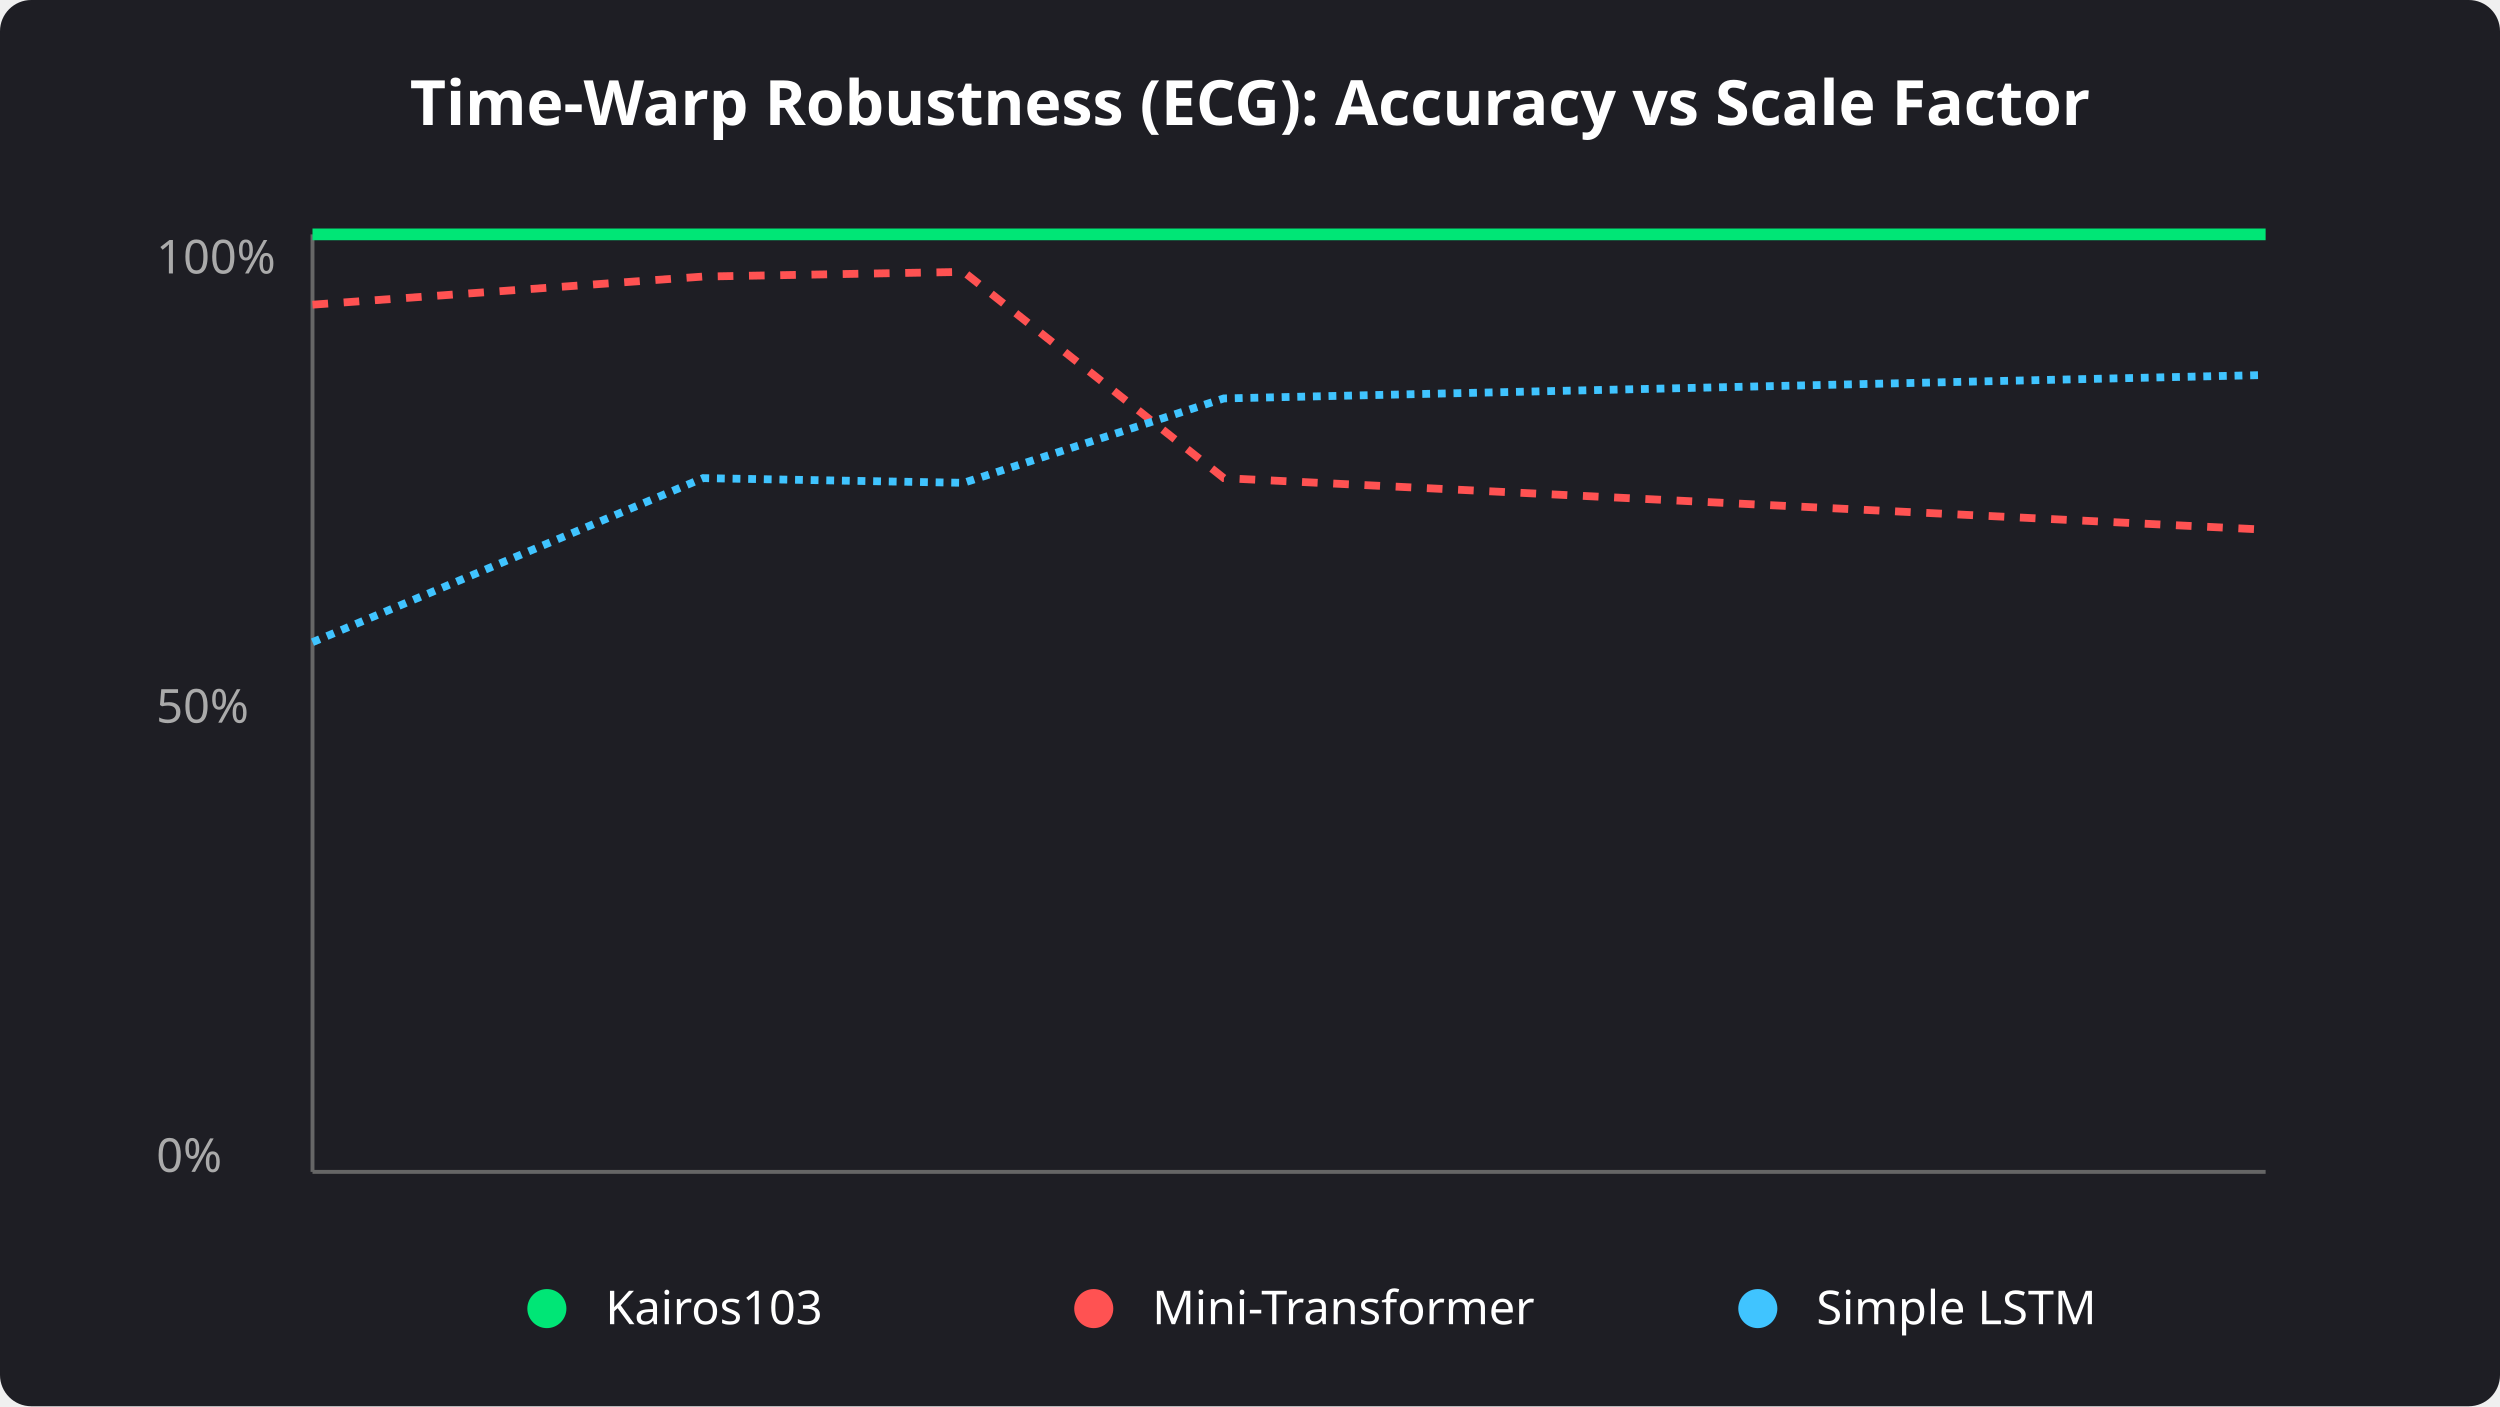
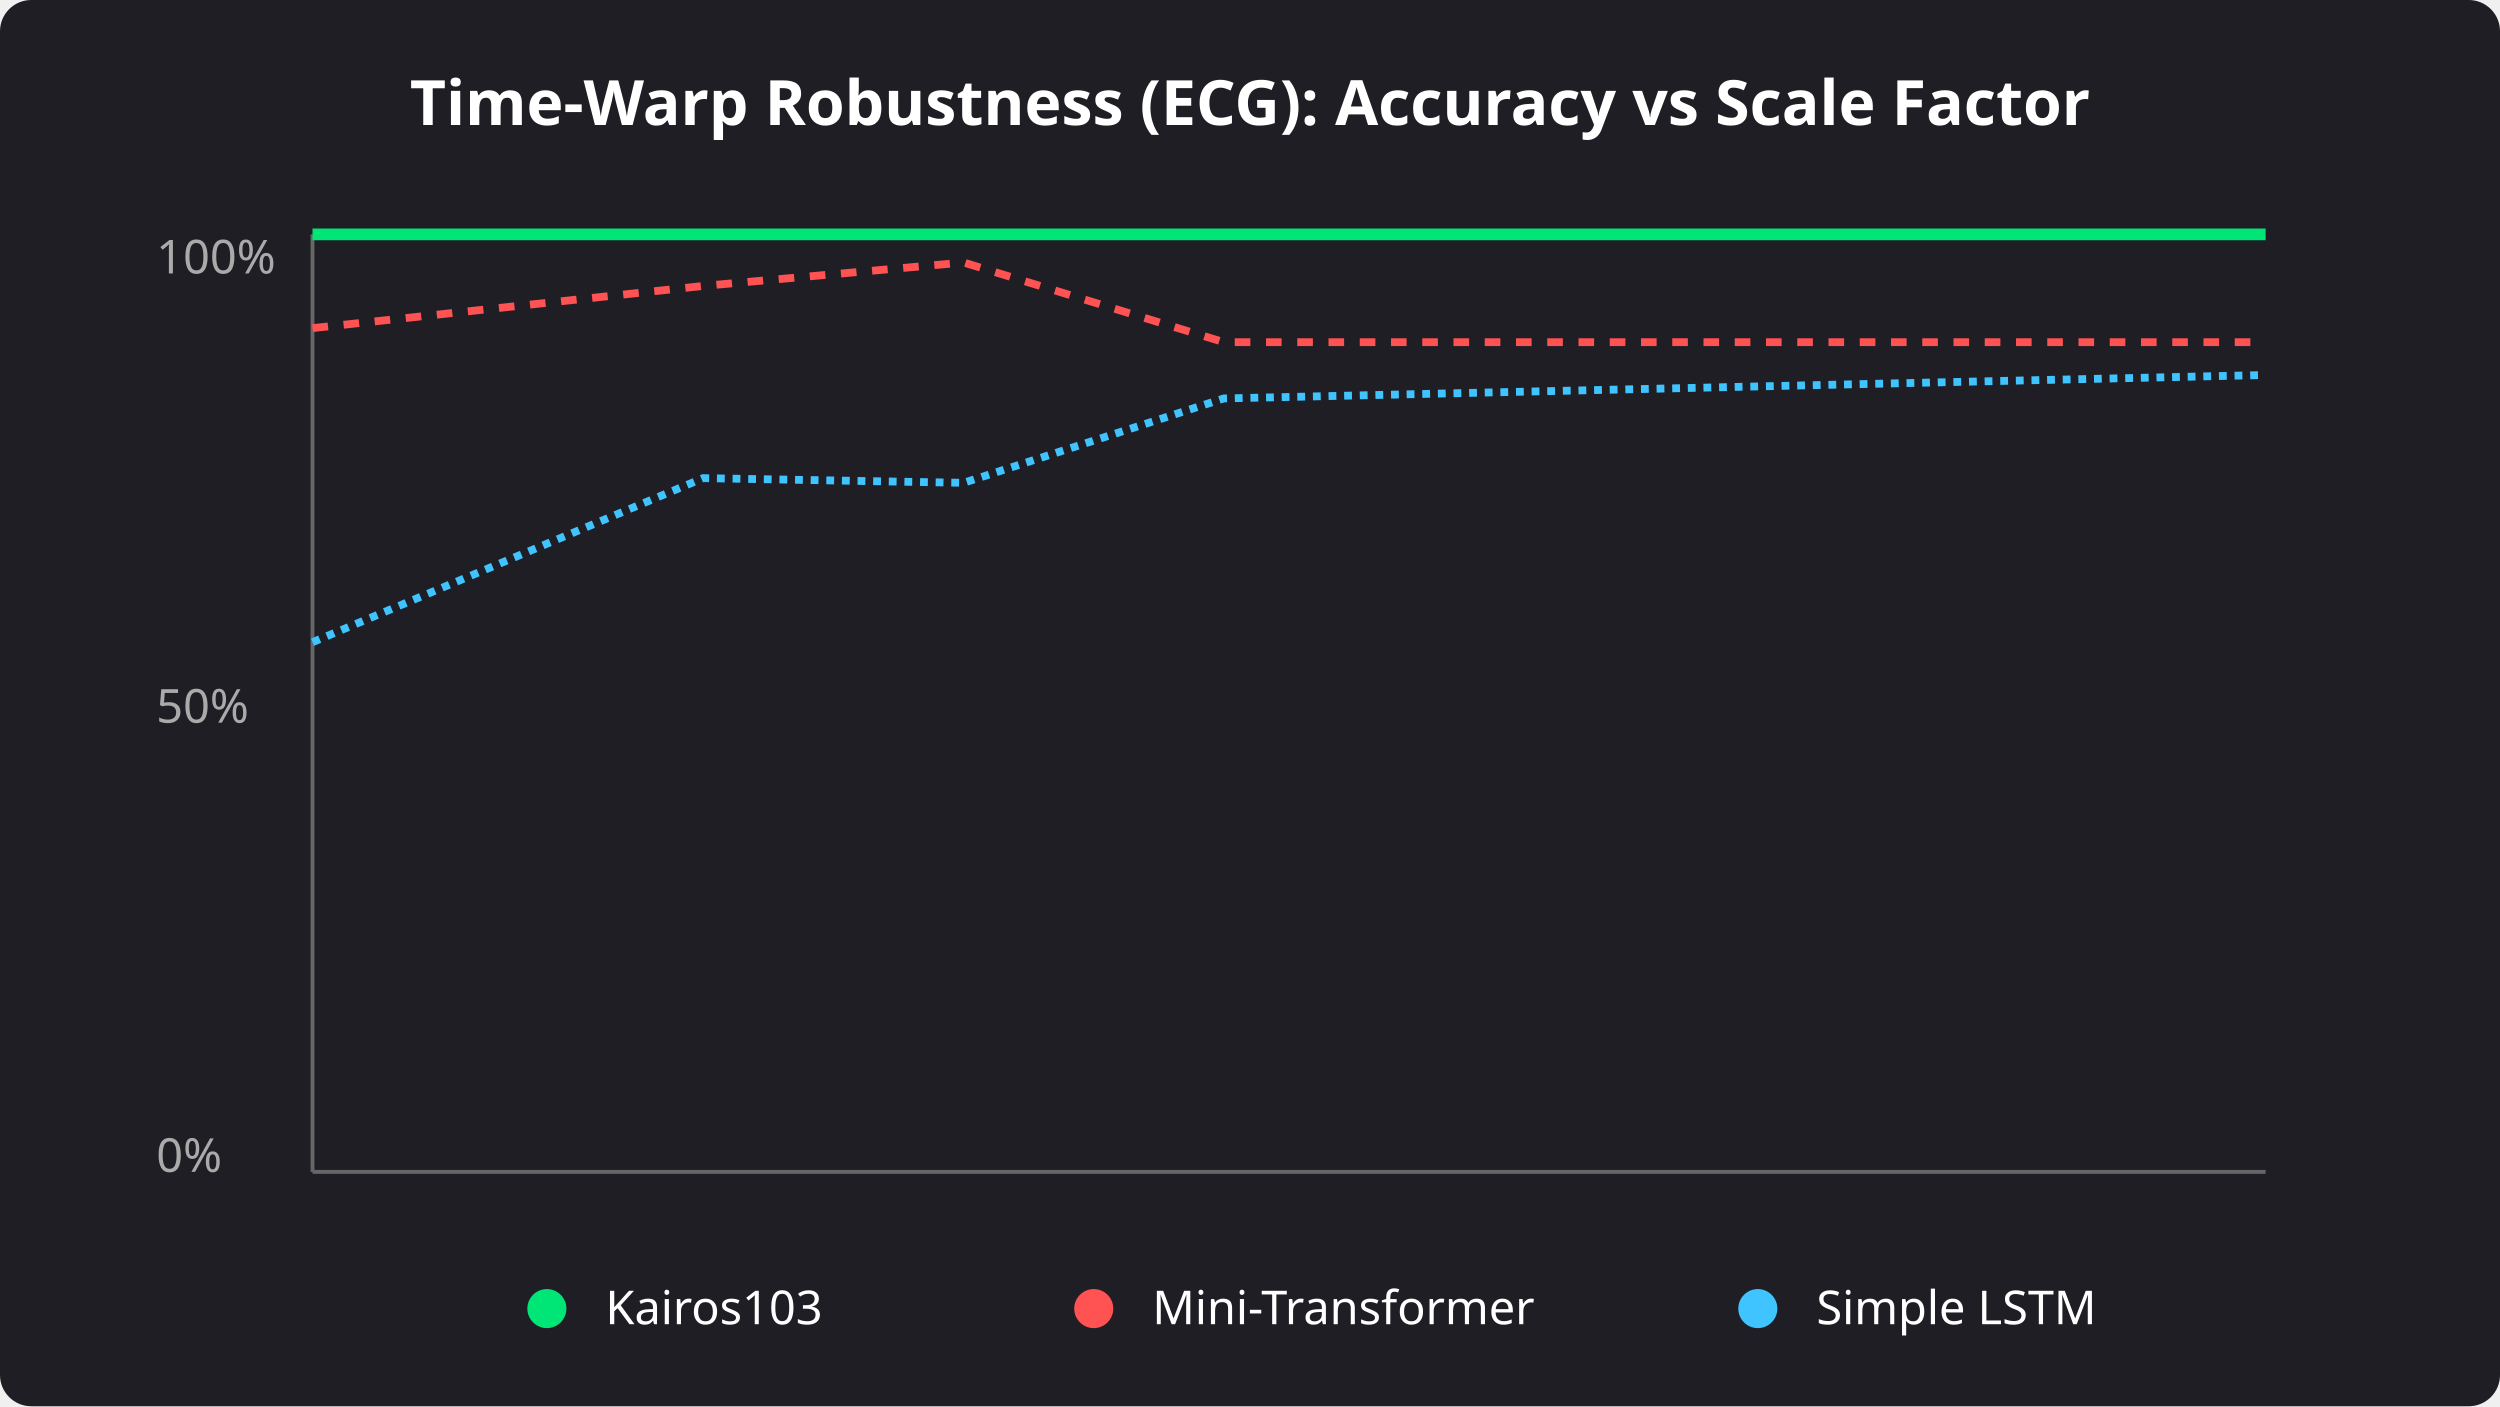
<svg xmlns="http://www.w3.org/2000/svg" width="640" height="360" viewBox="0 0 640 360">
  <rect width="100%" height="100%" fill="#1e1e24" rx="8" />
  <text x="320" y="32" fill="#ffffff" font-family="sans-serif" font-size="16" font-weight="bold" text-anchor="middle">Time-Warp Robustness (ECG): Accuracy vs Scale Factor</text>
  <line x1="80" y1="300" x2="580" y2="300" stroke="#666" stroke-width="1" />
  <line x1="80" y1="60" x2="80" y2="300" stroke="#666" stroke-width="1" />
  <text x="40" y="70" fill="#aaa" font-family="sans-serif" font-size="12">100%</text>
  <text x="40" y="185" fill="#aaa" font-family="sans-serif" font-size="12">50%</text>
  <text x="40" y="300" fill="#aaa" font-family="sans-serif" font-size="12">0%</text>
  <polyline points="80.0,60.0 180.0,60.0 246.7,60.0 313.3,60.0 580.0,60.0" fill="none" stroke="#00e676" stroke-width="3" />
-   <polyline points="80.0,78.0 180.0,70.8 246.7,69.6 313.3,122.4 580.0,135.6" fill="none" stroke="#ff5252" stroke-width="2" stroke-dasharray="4" />
+   <polyline points="80.0,84.0 180.0,73.2 246.7,67.2 313.3,87.6 580.0,87.6" fill="none" stroke="#ff5252" stroke-width="2" stroke-dasharray="4" />
  <polyline points="80.0,164.4 180.0,122.4 246.7,123.6 313.3,102.0 580.0,96.0" fill="none" stroke="#40c4ff" stroke-width="2" stroke-dasharray="2" />
  <circle cx="140" cy="335" r="5" fill="#00e676" />
  <text x="155" y="339" fill="#fff" font-family="sans-serif" font-size="12">Kairos103</text>
  <circle cx="280" cy="335" r="5" fill="#ff5252" />
  <text x="295" y="339" fill="#fff" font-family="sans-serif" font-size="12">Mini-Transformer</text>
  <circle cx="450" cy="335" r="5" fill="#40c4ff" />
  <text x="465" y="339" fill="#fff" font-family="sans-serif" font-size="12">Simple LSTM</text>
</svg>
